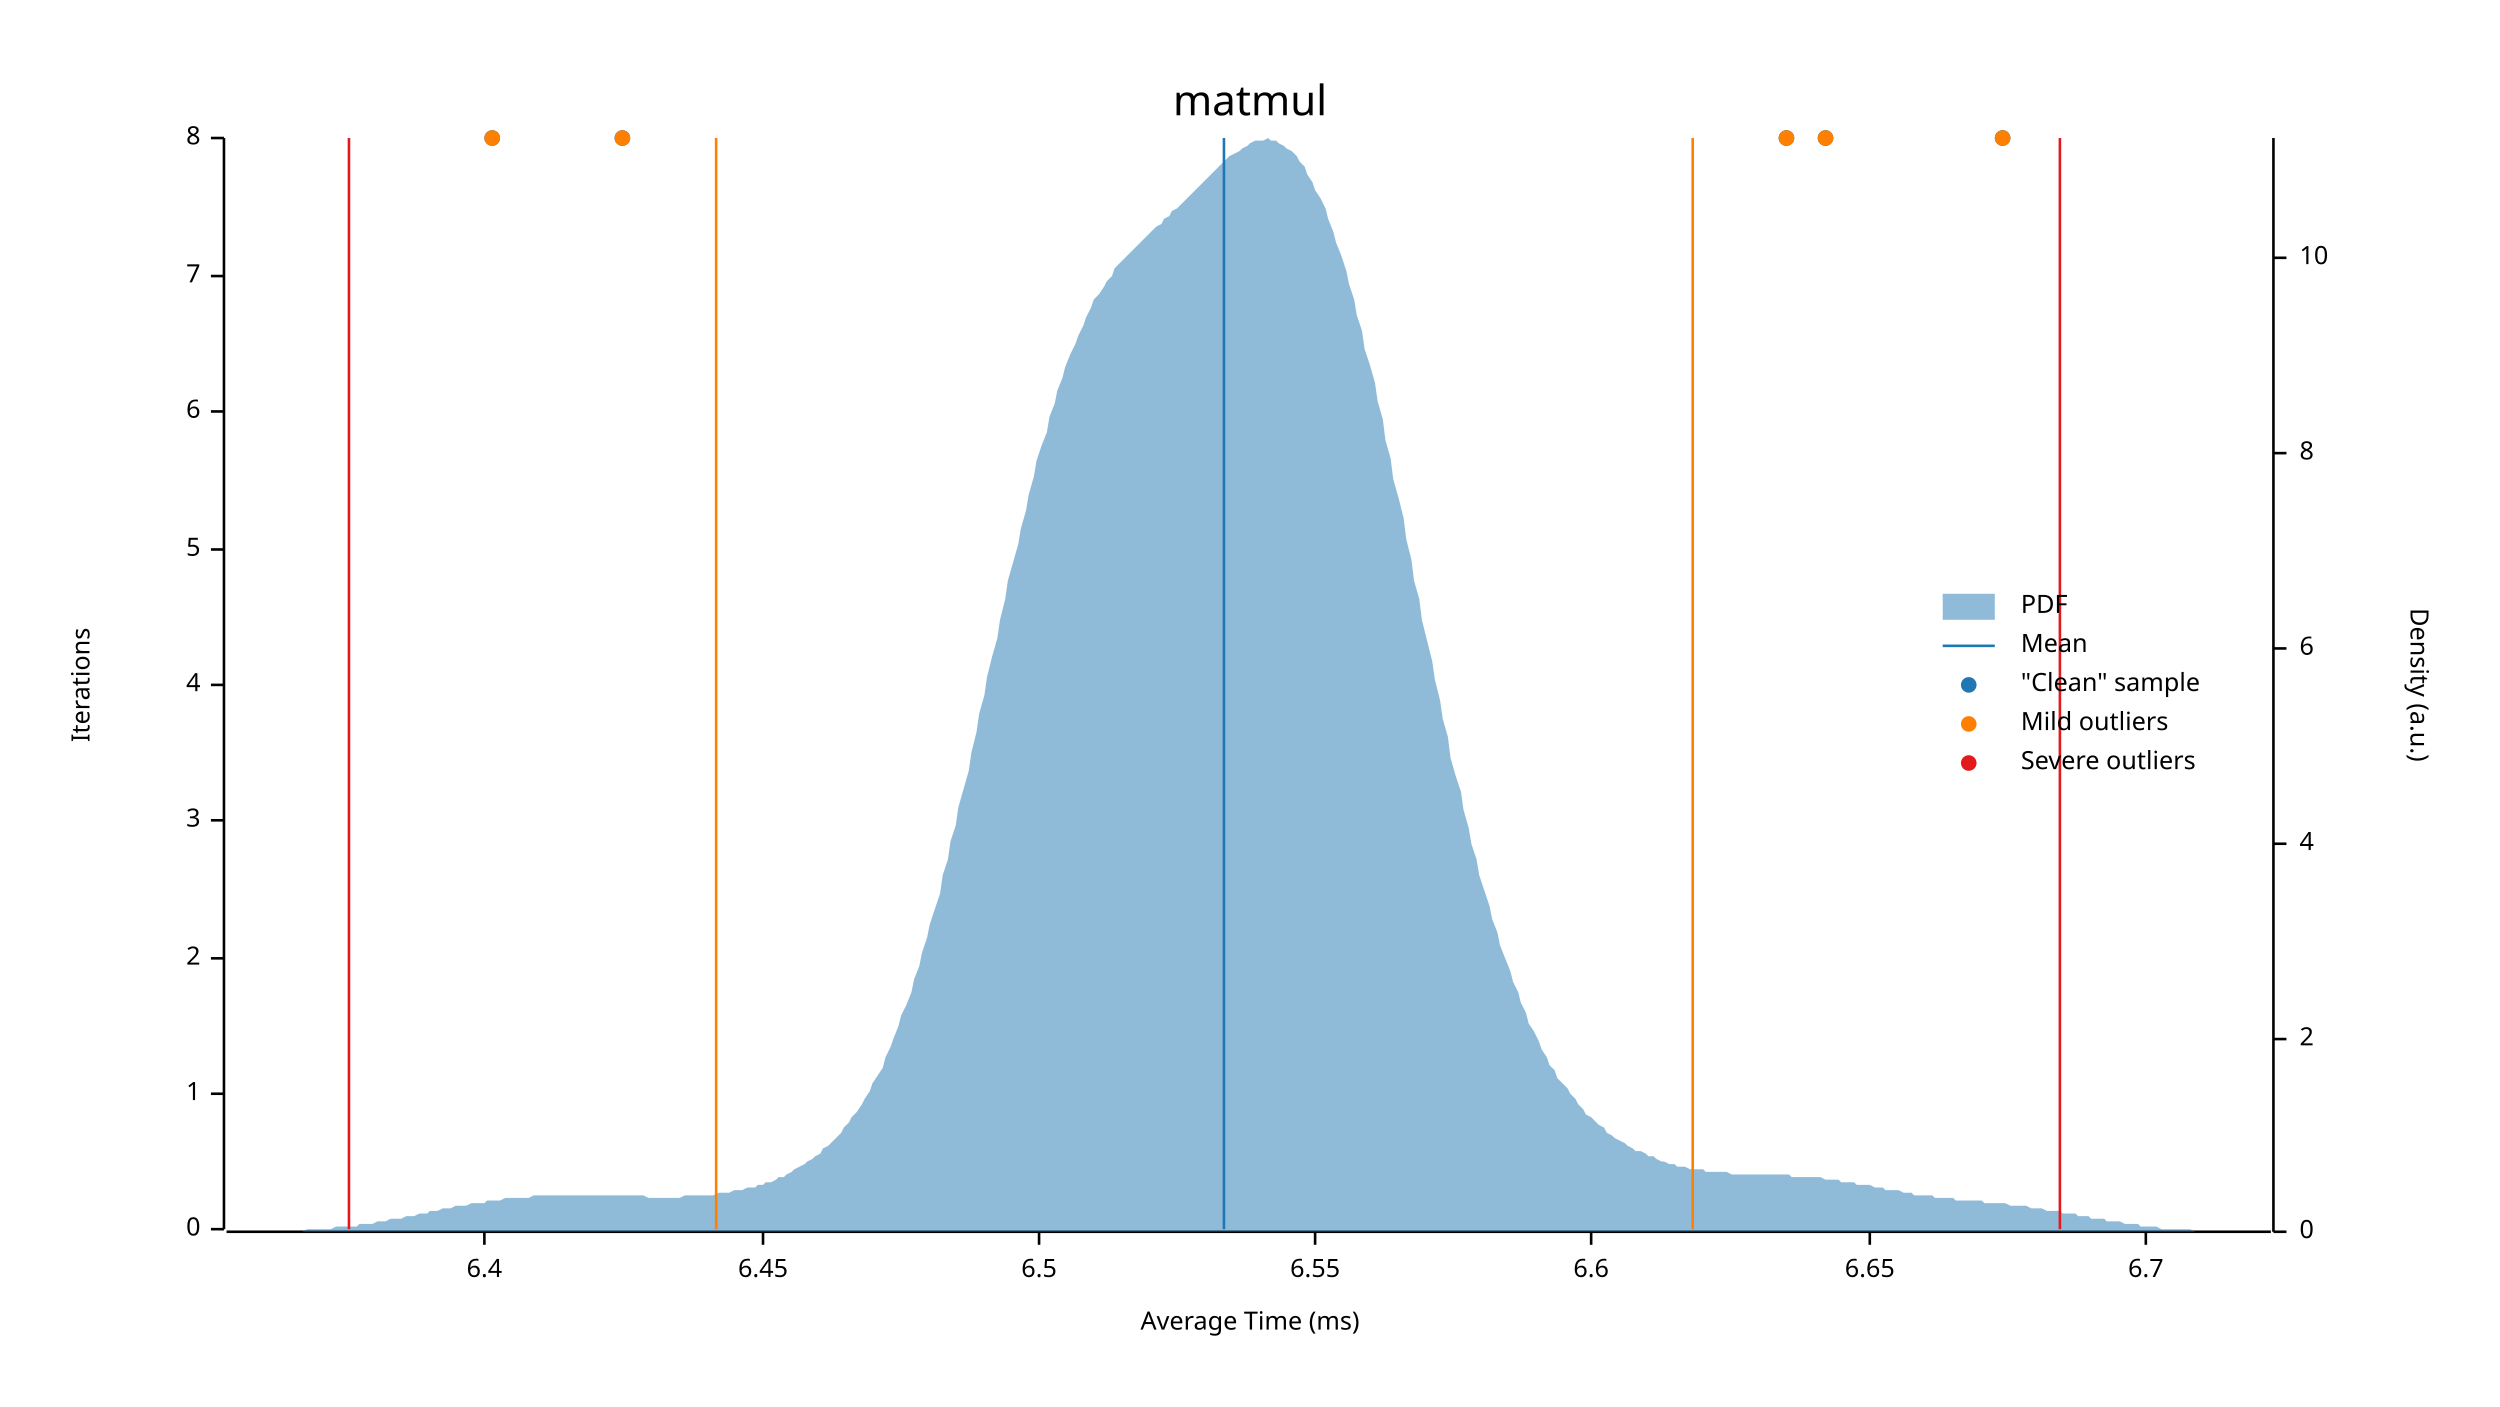
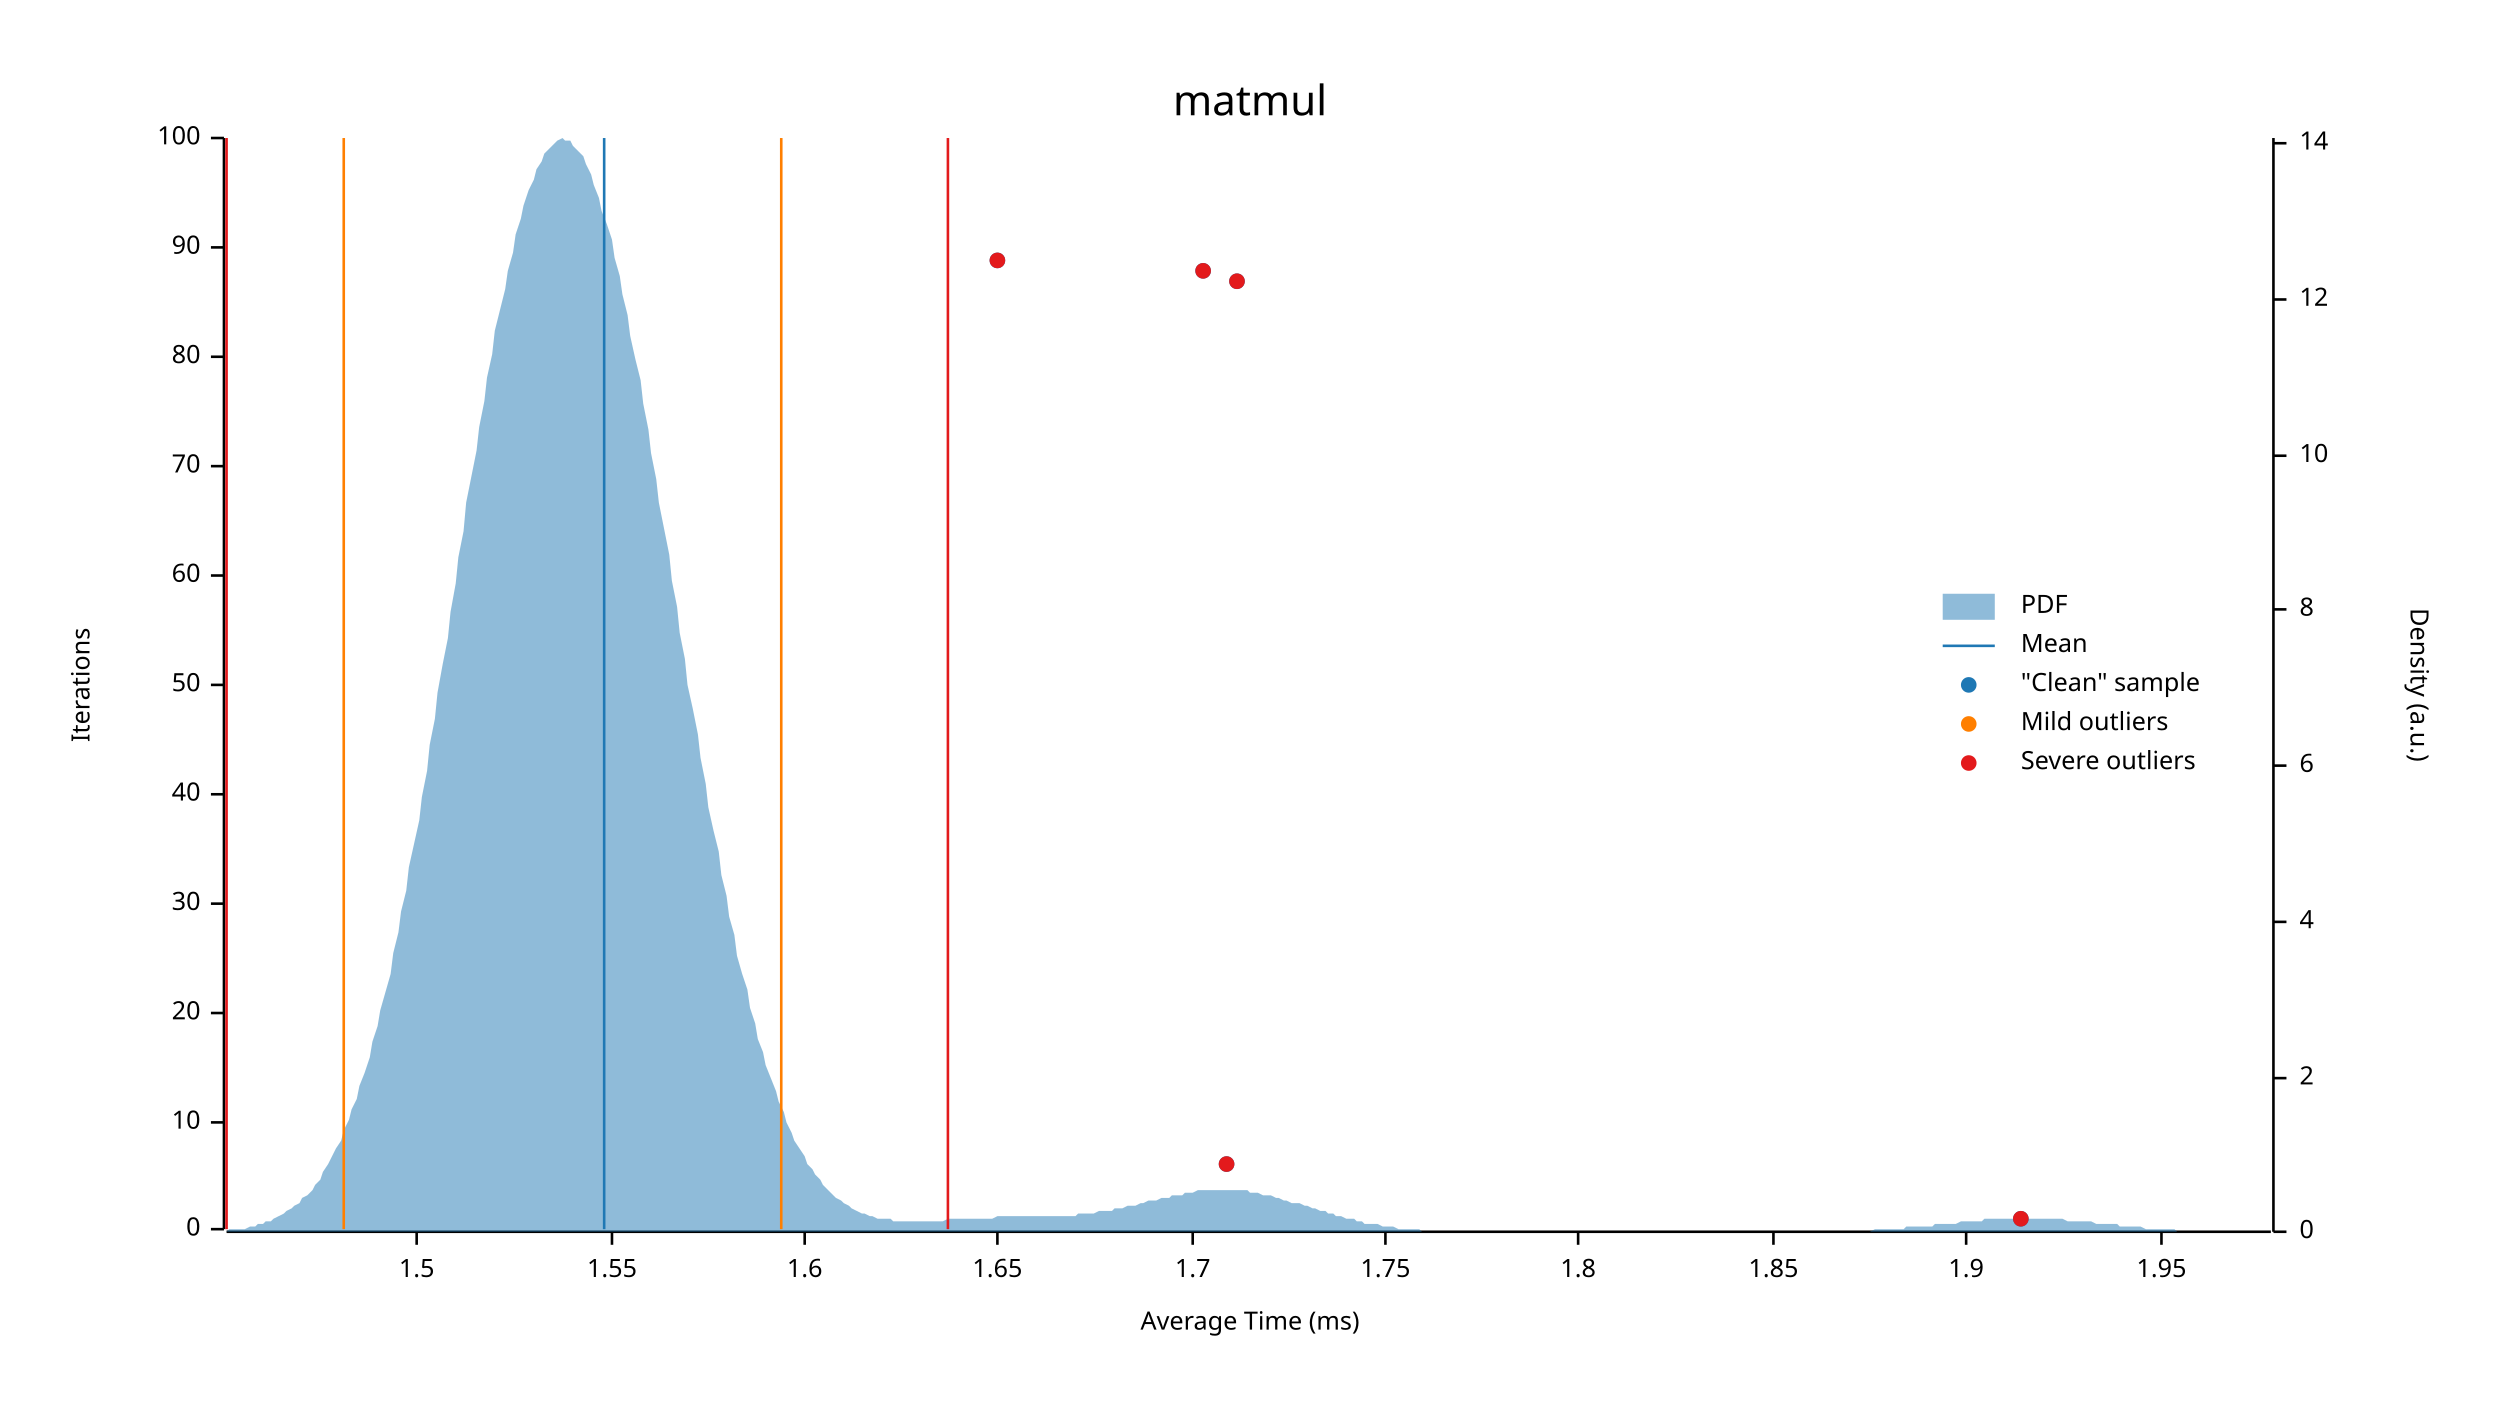
<svg xmlns="http://www.w3.org/2000/svg" width="960" height="540" viewBox="0 0 960 540">
  <text x="480" y="32" dy="0.76em" text-anchor="middle" font-family="sans-serif" font-size="16.129" opacity="1" fill="#000000">
matmul
</text>
  <text x="27" y="263" dy="0.76em" text-anchor="middle" font-family="sans-serif" font-size="9.677" opacity="1" fill="#000000" transform="rotate(270, 27, 263)">
Iterations
</text>
  <text x="480" y="513" dy="-0.5ex" text-anchor="middle" font-family="sans-serif" font-size="9.677" opacity="1" fill="#000000">
Average Time (ms)
</text>
  <polyline fill="none" opacity="1" stroke="#000000" stroke-width="1" points="86,53 86,472 " />
  <text x="77" y="472" dy="0.5ex" text-anchor="end" font-family="sans-serif" font-size="9.677" opacity="1" fill="#000000">
0
</text>
  <polyline fill="none" opacity="1" stroke="#000000" stroke-width="1" points="81,472 86,472 " />
-   <text x="77" y="420" dy="0.5ex" text-anchor="end" font-family="sans-serif" font-size="9.677" opacity="1" fill="#000000">
- 1
+   <text x="77" y="431" dy="0.5ex" text-anchor="end" font-family="sans-serif" font-size="9.677" opacity="1" fill="#000000">
+ 10
</text>
-   <polyline fill="none" opacity="1" stroke="#000000" stroke-width="1" points="81,420 86,420 " />
-   <text x="77" y="368" dy="0.5ex" text-anchor="end" font-family="sans-serif" font-size="9.677" opacity="1" fill="#000000">
- 2
+   <polyline fill="none" opacity="1" stroke="#000000" stroke-width="1" points="81,431 86,431 " />
+   <text x="77" y="389" dy="0.5ex" text-anchor="end" font-family="sans-serif" font-size="9.677" opacity="1" fill="#000000">
+ 20
</text>
-   <polyline fill="none" opacity="1" stroke="#000000" stroke-width="1" points="81,368 86,368 " />
-   <text x="77" y="315" dy="0.5ex" text-anchor="end" font-family="sans-serif" font-size="9.677" opacity="1" fill="#000000">
- 3
+   <polyline fill="none" opacity="1" stroke="#000000" stroke-width="1" points="81,389 86,389 " />
+   <text x="77" y="347" dy="0.5ex" text-anchor="end" font-family="sans-serif" font-size="9.677" opacity="1" fill="#000000">
+ 30
</text>
-   <polyline fill="none" opacity="1" stroke="#000000" stroke-width="1" points="81,315 86,315 " />
+   <polyline fill="none" opacity="1" stroke="#000000" stroke-width="1" points="81,347 86,347 " />
+   <text x="77" y="305" dy="0.5ex" text-anchor="end" font-family="sans-serif" font-size="9.677" opacity="1" fill="#000000">
+ 40
+ </text>
+   <polyline fill="none" opacity="1" stroke="#000000" stroke-width="1" points="81,305 86,305 " />
  <text x="77" y="263" dy="0.5ex" text-anchor="end" font-family="sans-serif" font-size="9.677" opacity="1" fill="#000000">
- 4
+ 50
</text>
  <polyline fill="none" opacity="1" stroke="#000000" stroke-width="1" points="81,263 86,263 " />
-   <text x="77" y="211" dy="0.5ex" text-anchor="end" font-family="sans-serif" font-size="9.677" opacity="1" fill="#000000">
- 5
+   <text x="77" y="221" dy="0.5ex" text-anchor="end" font-family="sans-serif" font-size="9.677" opacity="1" fill="#000000">
+ 60
</text>
-   <polyline fill="none" opacity="1" stroke="#000000" stroke-width="1" points="81,211 86,211 " />
-   <text x="77" y="158" dy="0.5ex" text-anchor="end" font-family="sans-serif" font-size="9.677" opacity="1" fill="#000000">
- 6
+   <polyline fill="none" opacity="1" stroke="#000000" stroke-width="1" points="81,221 86,221 " />
+   <text x="77" y="179" dy="0.5ex" text-anchor="end" font-family="sans-serif" font-size="9.677" opacity="1" fill="#000000">
+ 70
</text>
-   <polyline fill="none" opacity="1" stroke="#000000" stroke-width="1" points="81,158 86,158 " />
-   <text x="77" y="106" dy="0.5ex" text-anchor="end" font-family="sans-serif" font-size="9.677" opacity="1" fill="#000000">
- 7
+   <polyline fill="none" opacity="1" stroke="#000000" stroke-width="1" points="81,179 86,179 " />
+   <text x="77" y="137" dy="0.5ex" text-anchor="end" font-family="sans-serif" font-size="9.677" opacity="1" fill="#000000">
+ 80
</text>
-   <polyline fill="none" opacity="1" stroke="#000000" stroke-width="1" points="81,106 86,106 " />
+   <polyline fill="none" opacity="1" stroke="#000000" stroke-width="1" points="81,137 86,137 " />
+   <text x="77" y="95" dy="0.5ex" text-anchor="end" font-family="sans-serif" font-size="9.677" opacity="1" fill="#000000">
+ 90
+ </text>
+   <polyline fill="none" opacity="1" stroke="#000000" stroke-width="1" points="81,95 86,95 " />
  <text x="77" y="53" dy="0.5ex" text-anchor="end" font-family="sans-serif" font-size="9.677" opacity="1" fill="#000000">
- 8
+ 100
</text>
  <polyline fill="none" opacity="1" stroke="#000000" stroke-width="1" points="81,53 86,53 " />
  <polyline fill="none" opacity="1" stroke="#000000" stroke-width="1" points="87,473 872,473 " />
-   <text x="186" y="483" dy="0.76em" text-anchor="middle" font-family="sans-serif" font-size="9.677" opacity="1" fill="#000000">
- 6.4
+   <text x="160" y="483" dy="0.76em" text-anchor="middle" font-family="sans-serif" font-size="9.677" opacity="1" fill="#000000">
+ 1.5
</text>
-   <polyline fill="none" opacity="1" stroke="#000000" stroke-width="1" points="186,473 186,478 " />
-   <text x="293" y="483" dy="0.76em" text-anchor="middle" font-family="sans-serif" font-size="9.677" opacity="1" fill="#000000">
- 6.45
+   <polyline fill="none" opacity="1" stroke="#000000" stroke-width="1" points="160,473 160,478 " />
+   <text x="235" y="483" dy="0.76em" text-anchor="middle" font-family="sans-serif" font-size="9.677" opacity="1" fill="#000000">
+ 1.55
</text>
-   <polyline fill="none" opacity="1" stroke="#000000" stroke-width="1" points="293,473 293,478 " />
-   <text x="399" y="483" dy="0.76em" text-anchor="middle" font-family="sans-serif" font-size="9.677" opacity="1" fill="#000000">
- 6.5
+   <polyline fill="none" opacity="1" stroke="#000000" stroke-width="1" points="235,473 235,478 " />
+   <text x="309" y="483" dy="0.76em" text-anchor="middle" font-family="sans-serif" font-size="9.677" opacity="1" fill="#000000">
+ 1.6
</text>
-   <polyline fill="none" opacity="1" stroke="#000000" stroke-width="1" points="399,473 399,478 " />
-   <text x="505" y="483" dy="0.76em" text-anchor="middle" font-family="sans-serif" font-size="9.677" opacity="1" fill="#000000">
- 6.55
+   <polyline fill="none" opacity="1" stroke="#000000" stroke-width="1" points="309,473 309,478 " />
+   <text x="383" y="483" dy="0.76em" text-anchor="middle" font-family="sans-serif" font-size="9.677" opacity="1" fill="#000000">
+ 1.65
</text>
-   <polyline fill="none" opacity="1" stroke="#000000" stroke-width="1" points="505,473 505,478 " />
-   <text x="611" y="483" dy="0.76em" text-anchor="middle" font-family="sans-serif" font-size="9.677" opacity="1" fill="#000000">
- 6.6
+   <polyline fill="none" opacity="1" stroke="#000000" stroke-width="1" points="383,473 383,478 " />
+   <text x="458" y="483" dy="0.76em" text-anchor="middle" font-family="sans-serif" font-size="9.677" opacity="1" fill="#000000">
+ 1.7
</text>
-   <polyline fill="none" opacity="1" stroke="#000000" stroke-width="1" points="611,473 611,478 " />
-   <text x="718" y="483" dy="0.76em" text-anchor="middle" font-family="sans-serif" font-size="9.677" opacity="1" fill="#000000">
- 6.65
+   <polyline fill="none" opacity="1" stroke="#000000" stroke-width="1" points="458,473 458,478 " />
+   <text x="532" y="483" dy="0.76em" text-anchor="middle" font-family="sans-serif" font-size="9.677" opacity="1" fill="#000000">
+ 1.75
</text>
-   <polyline fill="none" opacity="1" stroke="#000000" stroke-width="1" points="718,473 718,478 " />
-   <text x="824" y="483" dy="0.76em" text-anchor="middle" font-family="sans-serif" font-size="9.677" opacity="1" fill="#000000">
- 6.7
+   <polyline fill="none" opacity="1" stroke="#000000" stroke-width="1" points="532,473 532,478 " />
+   <text x="606" y="483" dy="0.76em" text-anchor="middle" font-family="sans-serif" font-size="9.677" opacity="1" fill="#000000">
+ 1.8
</text>
-   <polyline fill="none" opacity="1" stroke="#000000" stroke-width="1" points="824,473 824,478 " />
+   <polyline fill="none" opacity="1" stroke="#000000" stroke-width="1" points="606,473 606,478 " />
+   <text x="681" y="483" dy="0.76em" text-anchor="middle" font-family="sans-serif" font-size="9.677" opacity="1" fill="#000000">
+ 1.85
+ </text>
+   <polyline fill="none" opacity="1" stroke="#000000" stroke-width="1" points="681,473 681,478 " />
+   <text x="755" y="483" dy="0.76em" text-anchor="middle" font-family="sans-serif" font-size="9.677" opacity="1" fill="#000000">
+ 1.9
+ </text>
+   <polyline fill="none" opacity="1" stroke="#000000" stroke-width="1" points="755,473 755,478 " />
+   <text x="830" y="483" dy="0.76em" text-anchor="middle" font-family="sans-serif" font-size="9.677" opacity="1" fill="#000000">
+ 1.95
+ </text>
+   <polyline fill="none" opacity="1" stroke="#000000" stroke-width="1" points="830,473 830,478 " />
  <text x="933" y="263" dy="0.76em" text-anchor="middle" font-family="sans-serif" font-size="9.677" opacity="1" fill="#000000" transform="rotate(90, 933, 263)">
Density (a.u.)
</text>
  <polyline fill="none" opacity="1" stroke="#000000" stroke-width="1" points="873,53 873,473 " />
  <text x="883" y="473" dy="0.5ex" text-anchor="start" font-family="sans-serif" font-size="9.677" opacity="1" fill="#000000">
0
</text>
  <polyline fill="none" opacity="1" stroke="#000000" stroke-width="1" points="873,473 878,473 " />
-   <text x="883" y="399" dy="0.5ex" text-anchor="start" font-family="sans-serif" font-size="9.677" opacity="1" fill="#000000">
+   <text x="883" y="414" dy="0.5ex" text-anchor="start" font-family="sans-serif" font-size="9.677" opacity="1" fill="#000000">
2
</text>
-   <polyline fill="none" opacity="1" stroke="#000000" stroke-width="1" points="873,399 878,399 " />
-   <text x="883" y="324" dy="0.5ex" text-anchor="start" font-family="sans-serif" font-size="9.677" opacity="1" fill="#000000">
+   <polyline fill="none" opacity="1" stroke="#000000" stroke-width="1" points="873,414 878,414 " />
+   <text x="883" y="354" dy="0.5ex" text-anchor="start" font-family="sans-serif" font-size="9.677" opacity="1" fill="#000000">
4
</text>
-   <polyline fill="none" opacity="1" stroke="#000000" stroke-width="1" points="873,324 878,324 " />
-   <text x="883" y="249" dy="0.5ex" text-anchor="start" font-family="sans-serif" font-size="9.677" opacity="1" fill="#000000">
+   <polyline fill="none" opacity="1" stroke="#000000" stroke-width="1" points="873,354 878,354 " />
+   <text x="883" y="294" dy="0.5ex" text-anchor="start" font-family="sans-serif" font-size="9.677" opacity="1" fill="#000000">
6
</text>
-   <polyline fill="none" opacity="1" stroke="#000000" stroke-width="1" points="873,249 878,249 " />
-   <text x="883" y="174" dy="0.5ex" text-anchor="start" font-family="sans-serif" font-size="9.677" opacity="1" fill="#000000">
+   <polyline fill="none" opacity="1" stroke="#000000" stroke-width="1" points="873,294 878,294 " />
+   <text x="883" y="234" dy="0.5ex" text-anchor="start" font-family="sans-serif" font-size="9.677" opacity="1" fill="#000000">
8
</text>
-   <polyline fill="none" opacity="1" stroke="#000000" stroke-width="1" points="873,174 878,174 " />
-   <text x="883" y="99" dy="0.5ex" text-anchor="start" font-family="sans-serif" font-size="9.677" opacity="1" fill="#000000">
+   <polyline fill="none" opacity="1" stroke="#000000" stroke-width="1" points="873,234 878,234 " />
+   <text x="883" y="175" dy="0.5ex" text-anchor="start" font-family="sans-serif" font-size="9.677" opacity="1" fill="#000000">
10
</text>
-   <polyline fill="none" opacity="1" stroke="#000000" stroke-width="1" points="873,99 878,99 " />
-   <polygon opacity="0.5" fill="#1F78B4" points="87,473 88,473 90,473 91,473 93,473 94,473 96,473 98,473 99,473 101,473 102,473 104,473 105,473 107,473 109,473 110,473 112,473 113,473 115,473 116,473 118,472 120,472 121,472 123,472 124,472 126,472 127,472 129,471 131,471 132,471 134,471 135,471 137,471 138,470 140,470 142,470 143,470 145,469 146,469 148,469 150,468 151,468 153,468 154,468 156,467 157,467 159,467 161,466 162,466 164,466 165,465 167,465 168,465 170,464 172,464 173,464 175,463 176,463 178,463 179,463 181,462 183,462 184,462 186,462 187,461 189,461 190,461 192,461 194,460 195,460 197,460 198,460 200,460 201,460 203,460 205,459 206,459 208,459 209,459 211,459 213,459 214,459 216,459 217,459 219,459 220,459 222,459 224,459 225,459 227,459 228,459 230,459 231,459 233,459 235,459 236,459 238,459 239,459 241,459 242,459 244,459 246,459 247,459 249,460 250,460 252,460 253,460 255,460 257,460 258,460 260,460 261,460 263,459 264,459 266,459 268,459 269,459 271,459 272,459 274,459 276,458 277,458 279,458 280,458 282,457 283,457 285,457 287,456 288,456 290,456 291,455 293,455 294,454 296,454 298,453 299,452 301,452 302,451 304,450 305,449 307,448 309,447 310,446 312,445 313,444 315,443 316,441 318,440 320,438 321,437 323,435 324,433 326,431 327,429 329,427 331,424 332,422 334,419 335,416 337,413 339,410 340,406 342,402 343,399 345,394 346,390 348,386 350,381 351,376 353,371 354,366 356,360 357,355 359,349 361,343 362,336 364,330 365,323 367,317 368,310 370,303 372,296 373,289 375,281 376,274 378,267 379,260 381,252 383,245 384,238 386,230 387,223 389,216 391,209 392,203 394,196 395,190 397,183 398,177 400,171 402,166 403,160 405,155 406,150 408,145 409,141 411,136 413,132 414,129 416,125 417,122 419,118 420,115 422,113 424,110 425,108 427,106 428,103 430,101 431,100 433,98 435,96 436,95 438,93 439,92 441,90 442,89 444,87 446,86 447,84 449,83 450,81 452,80 454,78 455,77 457,75 458,74 460,72 461,71 463,69 465,67 466,66 468,64 469,63 471,61 472,60 474,59 476,58 477,57 479,56 480,55 482,54 483,54 485,54 487,53 488,54 490,54 491,55 493,56 494,57 496,58 498,60 499,62 501,64 502,67 504,70 505,73 507,76 509,80 510,84 512,89 513,93 515,98 517,104 518,109 520,115 521,121 523,127 524,134 526,140 528,147 529,154 531,161 532,169 534,176 535,184 537,191 539,199 540,207 542,215 543,223 545,230 546,238 548,246 550,254 551,261 553,269 554,276 556,283 557,291 559,298 561,304 562,311 564,318 565,324 567,330 568,336 570,342 572,348 573,353 575,358 576,363 578,368 580,373 581,377 583,381 584,385 586,389 587,393 589,396 591,400 592,403 594,406 595,409 597,411 598,414 600,416 602,418 603,420 605,422 606,424 608,426 609,428 611,429 613,431 614,432 616,433 617,435 619,436 620,437 622,438 624,439 625,440 627,441 628,442 630,442 632,443 633,444 635,444 636,445 638,446 639,446 641,447 643,447 644,448 646,448 647,448 649,449 650,449 652,449 654,449 655,450 657,450 658,450 660,450 661,450 663,450 665,451 666,451 668,451 669,451 671,451 672,451 674,451 676,451 677,451 679,451 680,451 682,451 683,451 685,451 687,451 688,452 690,452 691,452 693,452 695,452 696,452 698,452 699,452 701,453 702,453 704,453 706,453 707,454 709,454 710,454 712,454 713,455 715,455 717,455 718,455 720,456 721,456 723,456 724,457 726,457 728,457 729,457 731,458 732,458 734,458 735,459 737,459 739,459 740,459 742,459 743,460 745,460 746,460 748,460 750,460 751,461 753,461 754,461 756,461 758,461 759,461 761,461 762,462 764,462 765,462 767,462 769,462 770,462 772,463 773,463 775,463 776,463 778,463 780,464 781,464 783,464 784,464 786,465 787,465 789,465 791,465 792,466 794,466 795,466 797,466 798,467 800,467 802,467 803,468 805,468 806,468 808,468 809,469 811,469 813,469 814,469 816,470 817,470 819,470 821,470 822,471 824,471 825,471 827,471 828,471 830,472 832,472 833,472 835,472 836,472 838,472 839,472 841,472 843,473 844,473 846,473 847,473 849,473 850,473 852,473 854,473 855,473 857,473 858,473 860,473 861,473 863,473 865,473 866,473 868,473 869,473 871,473 873,473 873,473 87,473 " />
-   <polyline fill="none" opacity="1" stroke="#1F78B4" stroke-width="1" points="470,472 470,53 " />
-   <polyline fill="none" opacity="1" stroke="#FF7F00" stroke-width="1" points="275,472 275,53 " />
-   <polyline fill="none" opacity="1" stroke="#FF7F00" stroke-width="1" points="650,472 650,53 " />
-   <polyline fill="none" opacity="1" stroke="#E31A1C" stroke-width="1" points="134,472 134,53 " />
-   <polyline fill="none" opacity="1" stroke="#E31A1C" stroke-width="1" points="791,472 791,53 " />
-   <circle cx="686" cy="53" r="3" opacity="1" fill="#1F78B4" stroke="none" stroke-width="1" />
-   <circle cx="239" cy="53" r="3" opacity="1" fill="#1F78B4" stroke="none" stroke-width="1" />
-   <circle cx="769" cy="53" r="3" opacity="1" fill="#1F78B4" stroke="none" stroke-width="1" />
-   <circle cx="701" cy="53" r="3" opacity="1" fill="#1F78B4" stroke="none" stroke-width="1" />
-   <circle cx="189" cy="53" r="3" opacity="1" fill="#1F78B4" stroke="none" stroke-width="1" />
-   <circle cx="686" cy="53" r="3" opacity="1" fill="#FF7F00" stroke="none" stroke-width="1" />
-   <circle cx="239" cy="53" r="3" opacity="1" fill="#FF7F00" stroke="none" stroke-width="1" />
-   <circle cx="769" cy="53" r="3" opacity="1" fill="#FF7F00" stroke="none" stroke-width="1" />
-   <circle cx="701" cy="53" r="3" opacity="1" fill="#FF7F00" stroke="none" stroke-width="1" />
-   <circle cx="189" cy="53" r="3" opacity="1" fill="#FF7F00" stroke="none" stroke-width="1" />
+   <polyline fill="none" opacity="1" stroke="#000000" stroke-width="1" points="873,175 878,175 " />
+   <text x="883" y="115" dy="0.5ex" text-anchor="start" font-family="sans-serif" font-size="9.677" opacity="1" fill="#000000">
+ 12
+ </text>
+   <polyline fill="none" opacity="1" stroke="#000000" stroke-width="1" points="873,115 878,115 " />
+   <text x="883" y="55" dy="0.5ex" text-anchor="start" font-family="sans-serif" font-size="9.677" opacity="1" fill="#000000">
+ 14
+ </text>
+   <polyline fill="none" opacity="1" stroke="#000000" stroke-width="1" points="873,55 878,55 " />
+   <polygon opacity="0.5" fill="#1F78B4" points="87,473 88,472 90,472 91,472 93,472 94,472 96,471 98,471 99,470 101,470 102,469 104,469 105,468 107,467 109,466 110,465 112,464 113,463 115,462 116,460 118,459 120,457 121,455 123,453 124,450 126,447 127,445 129,441 131,438 132,434 134,430 135,426 137,422 138,417 140,412 142,406 143,400 145,394 146,388 148,381 150,374 151,366 153,358 154,350 156,342 157,333 159,324 161,315 162,306 164,296 165,286 167,276 168,266 170,255 172,245 173,235 175,224 176,214 178,204 179,193 181,183 183,173 184,164 186,154 187,145 189,136 190,127 192,119 194,111 195,104 197,97 198,90 200,84 201,79 203,73 205,69 206,65 208,62 209,59 211,57 213,55 214,54 216,53 217,54 219,54 220,56 222,58 224,60 225,63 227,67 228,71 230,76 231,81 233,86 235,92 236,99 238,106 239,113 241,121 242,129 244,138 246,146 247,155 249,165 250,174 252,184 253,193 255,203 257,213 258,223 260,233 261,243 263,253 264,263 266,272 268,282 269,291 271,301 272,310 274,319 276,327 277,336 279,344 280,352 282,359 283,367 285,374 287,380 288,387 290,393 291,399 293,404 294,409 296,414 298,419 299,423 301,427 302,431 304,435 305,438 307,441 309,444 310,447 312,449 313,451 315,453 316,455 318,457 320,459 321,460 323,461 324,462 326,463 327,464 329,465 331,466 332,466 334,467 335,467 337,468 339,468 340,468 342,468 343,469 345,469 346,469 348,469 350,469 351,469 353,469 354,469 356,469 357,469 359,469 361,469 362,469 364,468 365,468 367,468 368,468 370,468 372,468 373,468 375,468 376,468 378,468 379,468 381,468 383,467 384,467 386,467 387,467 389,467 391,467 392,467 394,467 395,467 397,467 398,467 400,467 402,467 403,467 405,467 406,467 408,467 409,467 411,467 413,467 414,466 416,466 417,466 419,466 420,466 422,465 424,465 425,465 427,465 428,464 430,464 431,464 433,463 435,463 436,463 438,462 439,462 441,461 442,461 444,461 446,460 447,460 449,460 450,459 452,459 454,459 455,458 457,458 458,458 460,457 461,457 463,457 465,457 466,457 468,457 469,457 471,457 472,457 474,457 476,457 477,457 479,457 480,458 482,458 483,458 485,459 487,459 488,459 490,460 491,460 493,461 494,461 496,462 498,462 499,462 501,463 502,463 504,464 505,464 507,465 509,465 510,466 512,466 513,467 515,467 517,468 518,468 520,468 521,469 523,469 524,470 526,470 528,470 529,470 531,471 532,471 534,471 535,471 537,472 539,472 540,472 542,472 543,472 545,472 546,473 548,473 550,473 551,473 553,473 554,473 556,473 557,473 559,473 561,473 562,473 564,473 565,473 567,473 568,473 570,473 572,473 573,473 575,473 576,473 578,473 580,473 581,473 583,473 584,473 586,473 587,473 589,473 591,473 592,473 594,473 595,473 597,473 598,473 600,473 602,473 603,473 605,473 606,473 608,473 609,473 611,473 613,473 614,473 616,473 617,473 619,473 620,473 622,473 624,473 625,473 627,473 628,473 630,473 632,473 633,473 635,473 636,473 638,473 639,473 641,473 643,473 644,473 646,473 647,473 649,473 650,473 652,473 654,473 655,473 657,473 658,473 660,473 661,473 663,473 665,473 666,473 668,473 669,473 671,473 672,473 674,473 676,473 677,473 679,473 680,473 682,473 683,473 685,473 687,473 688,473 690,473 691,473 693,473 695,473 696,473 698,473 699,473 701,473 702,473 704,473 706,473 707,473 709,473 710,473 712,473 713,473 715,473 717,473 718,473 720,472 721,472 723,472 724,472 726,472 728,472 729,472 731,472 732,471 734,471 735,471 737,471 739,471 740,471 742,471 743,470 745,470 746,470 748,470 750,470 751,470 753,469 754,469 756,469 758,469 759,469 761,469 762,468 764,468 765,468 767,468 769,468 770,468 772,468 773,468 775,468 776,468 778,468 780,468 781,468 783,468 784,468 786,468 787,468 789,468 791,468 792,468 794,469 795,469 797,469 798,469 800,469 802,469 803,469 805,470 806,470 808,470 809,470 811,470 813,470 814,471 816,471 817,471 819,471 821,471 822,471 824,472 825,472 827,472 828,472 830,472 832,472 833,472 835,472 836,473 838,473 839,473 841,473 843,473 844,473 846,473 847,473 849,473 850,473 852,473 854,473 855,473 857,473 858,473 860,473 861,473 863,473 865,473 866,473 868,473 869,473 871,473 873,473 873,473 87,473 " />
+   <polyline fill="none" opacity="1" stroke="#1F78B4" stroke-width="1" points="232,472 232,53 " />
+   <polyline fill="none" opacity="1" stroke="#FF7F00" stroke-width="1" points="132,472 132,53 " />
+   <polyline fill="none" opacity="1" stroke="#FF7F00" stroke-width="1" points="300,472 300,53 " />
+   <polyline fill="none" opacity="1" stroke="#E31A1C" stroke-width="1" points="87,472 87,53 " />
+   <polyline fill="none" opacity="1" stroke="#E31A1C" stroke-width="1" points="364,472 364,53 " />
+   <circle cx="776" cy="468" r="3" opacity="1" fill="#1F78B4" stroke="none" stroke-width="1" />
+   <circle cx="471" cy="447" r="3" opacity="1" fill="#1F78B4" stroke="none" stroke-width="1" />
+   <circle cx="475" cy="108" r="3" opacity="1" fill="#1F78B4" stroke="none" stroke-width="1" />
+   <circle cx="462" cy="104" r="3" opacity="1" fill="#1F78B4" stroke="none" stroke-width="1" />
+   <circle cx="383" cy="100" r="3" opacity="1" fill="#1F78B4" stroke="none" stroke-width="1" />
+   <circle cx="776" cy="468" r="3" opacity="1" fill="#E31A1C" stroke="none" stroke-width="1" />
+   <circle cx="471" cy="447" r="3" opacity="1" fill="#E31A1C" stroke="none" stroke-width="1" />
+   <circle cx="475" cy="108" r="3" opacity="1" fill="#E31A1C" stroke="none" stroke-width="1" />
+   <circle cx="462" cy="104" r="3" opacity="1" fill="#E31A1C" stroke="none" stroke-width="1" />
+   <circle cx="383" cy="100" r="3" opacity="1" fill="#E31A1C" stroke="none" stroke-width="1" />
  <text x="776" y="228" dy="0.76em" text-anchor="start" font-family="sans-serif" font-size="9.677" opacity="1" fill="#000000">
PDF
</text>
  <text x="776" y="243" dy="0.76em" text-anchor="start" font-family="sans-serif" font-size="9.677" opacity="1" fill="#000000">
Mean
</text>
  <text x="776" y="258" dy="0.76em" text-anchor="start" font-family="sans-serif" font-size="9.677" opacity="1" fill="#000000">
"Clean" sample
</text>
  <text x="776" y="273" dy="0.76em" text-anchor="start" font-family="sans-serif" font-size="9.677" opacity="1" fill="#000000">
Mild outliers
</text>
  <text x="776" y="288" dy="0.76em" text-anchor="start" font-family="sans-serif" font-size="9.677" opacity="1" fill="#000000">
Severe outliers
</text>
  <rect x="746" y="228" width="20" height="10" opacity="0.5" fill="#1F78B4" stroke="none" />
  <polyline fill="none" opacity="1" stroke="#1F78B4" stroke-width="1" points="746,248 766,248 " />
  <circle cx="756" cy="263" r="3" opacity="1" fill="#1F78B4" stroke="none" stroke-width="1" />
  <circle cx="756" cy="278" r="3" opacity="1" fill="#FF7F00" stroke="none" stroke-width="1" />
  <circle cx="756" cy="293" r="3" opacity="1" fill="#E31A1C" stroke="none" stroke-width="1" />
</svg>
